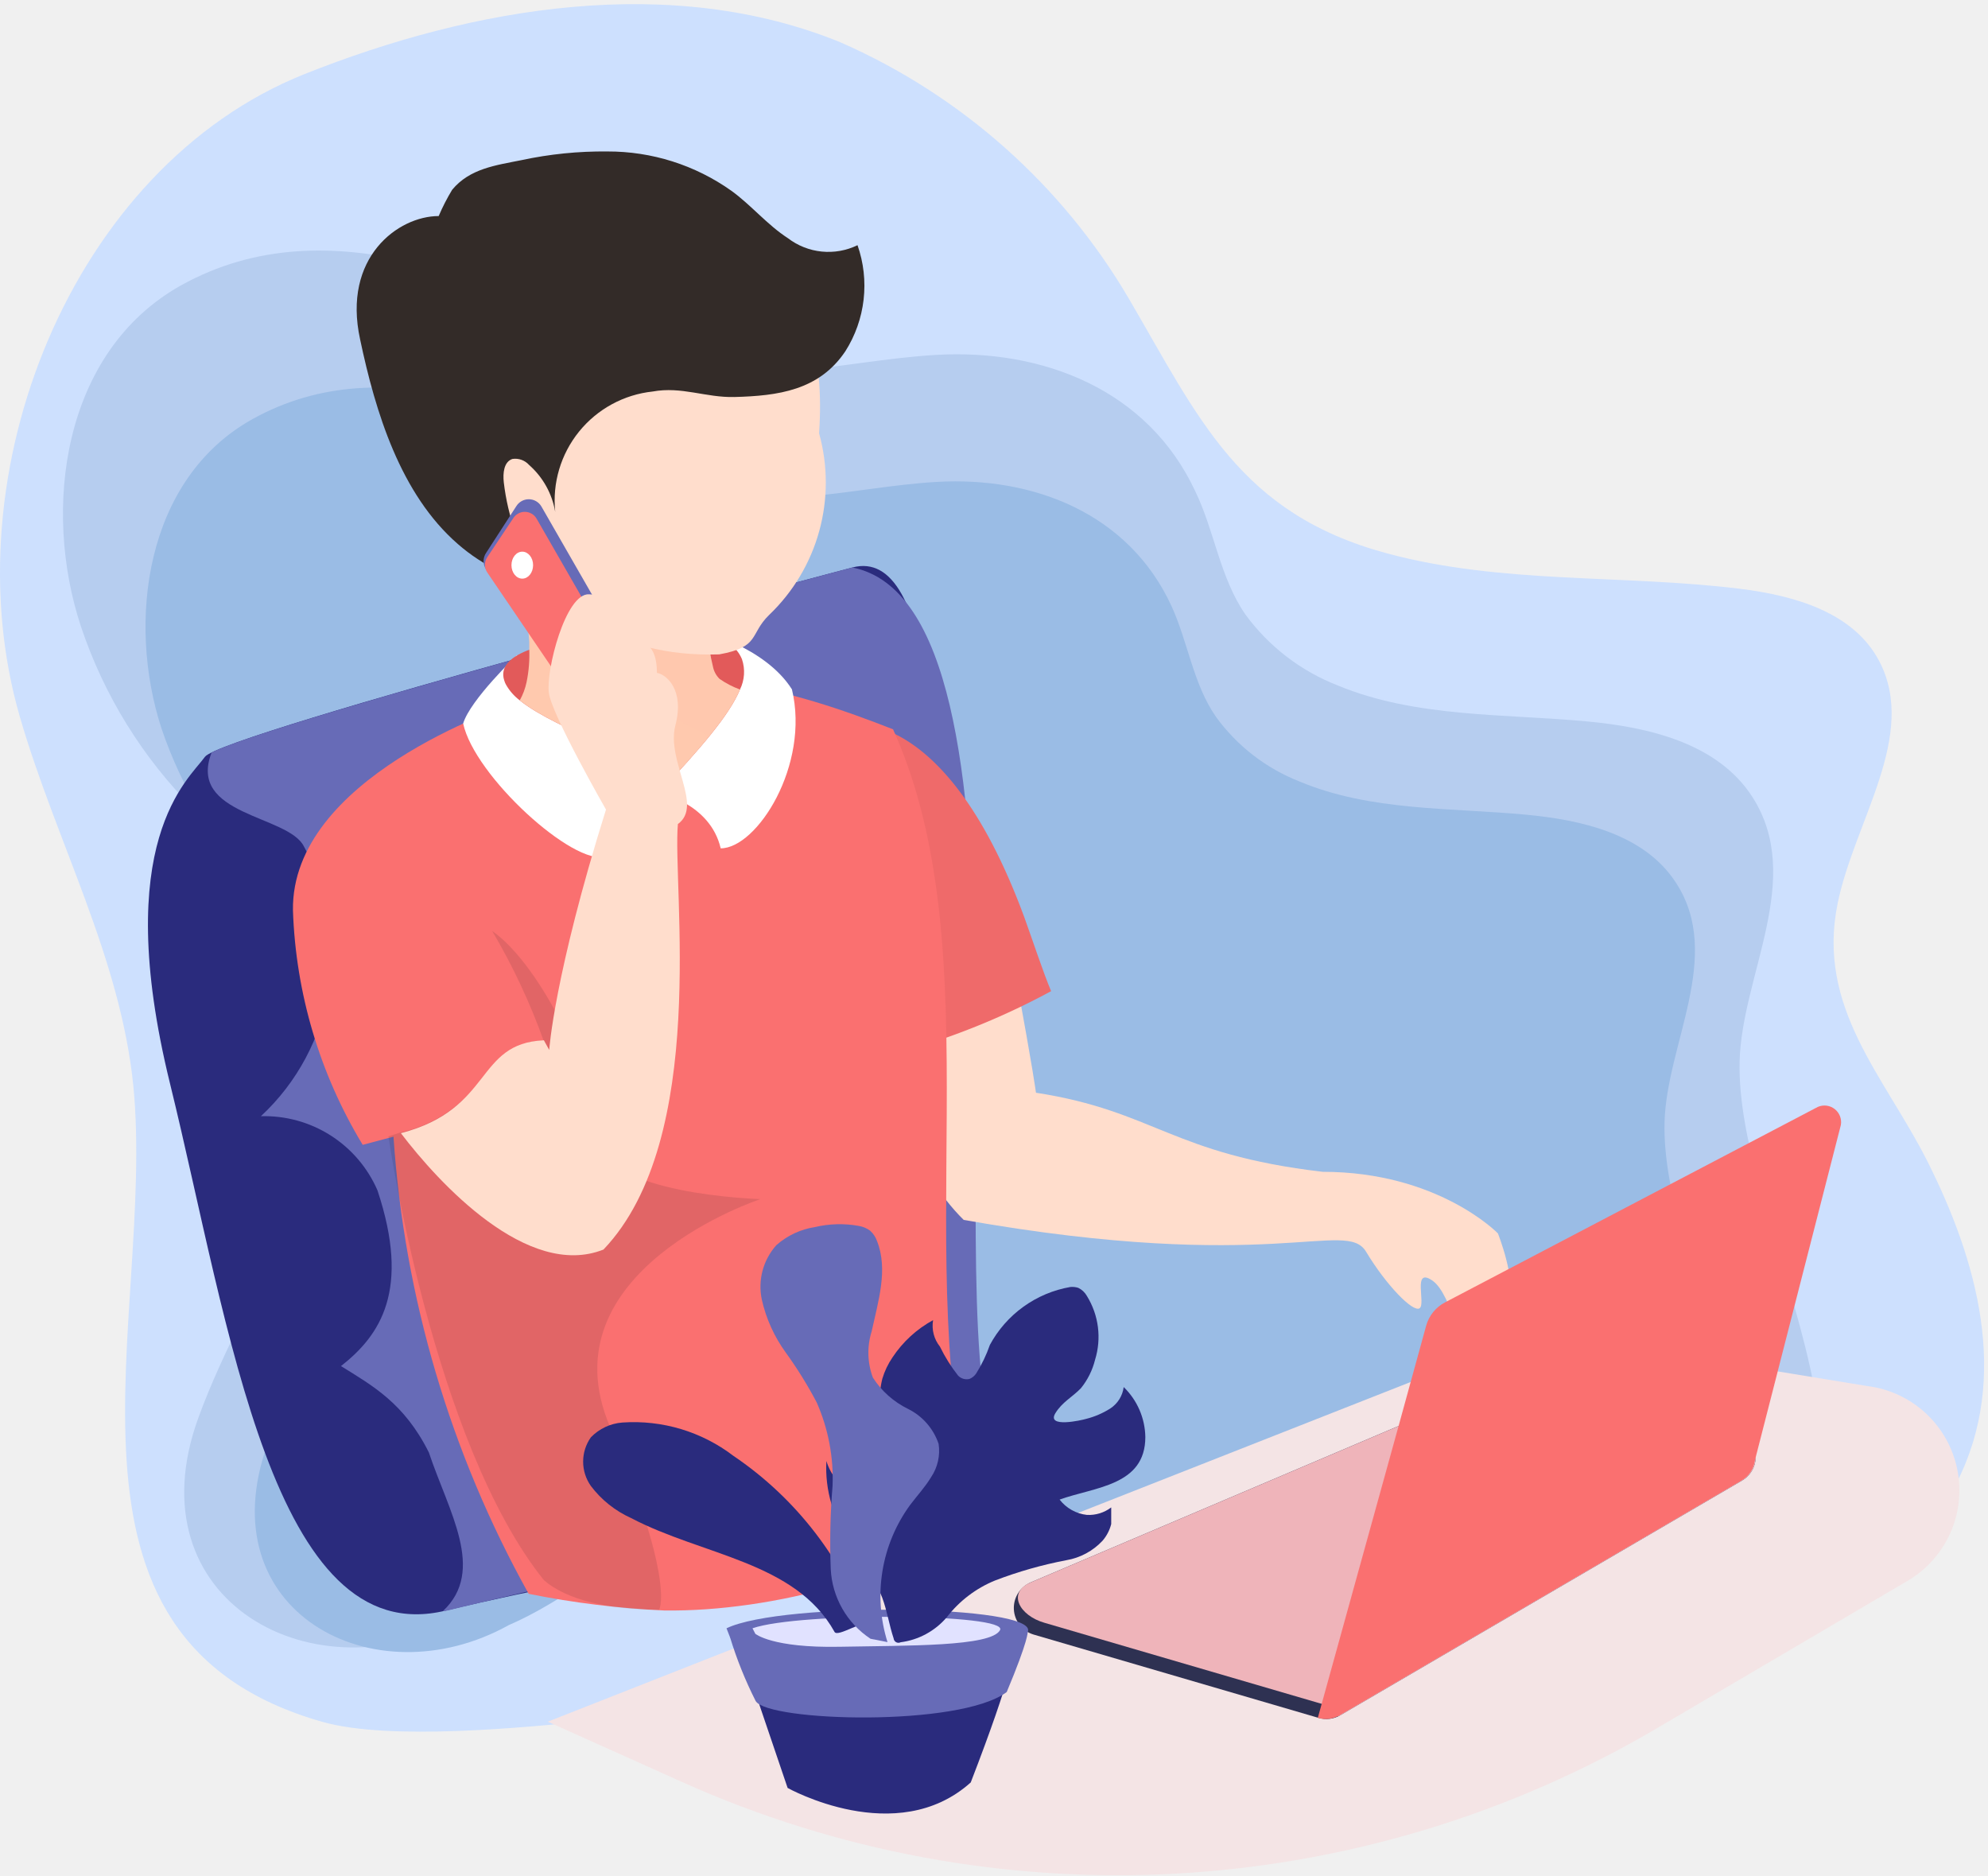
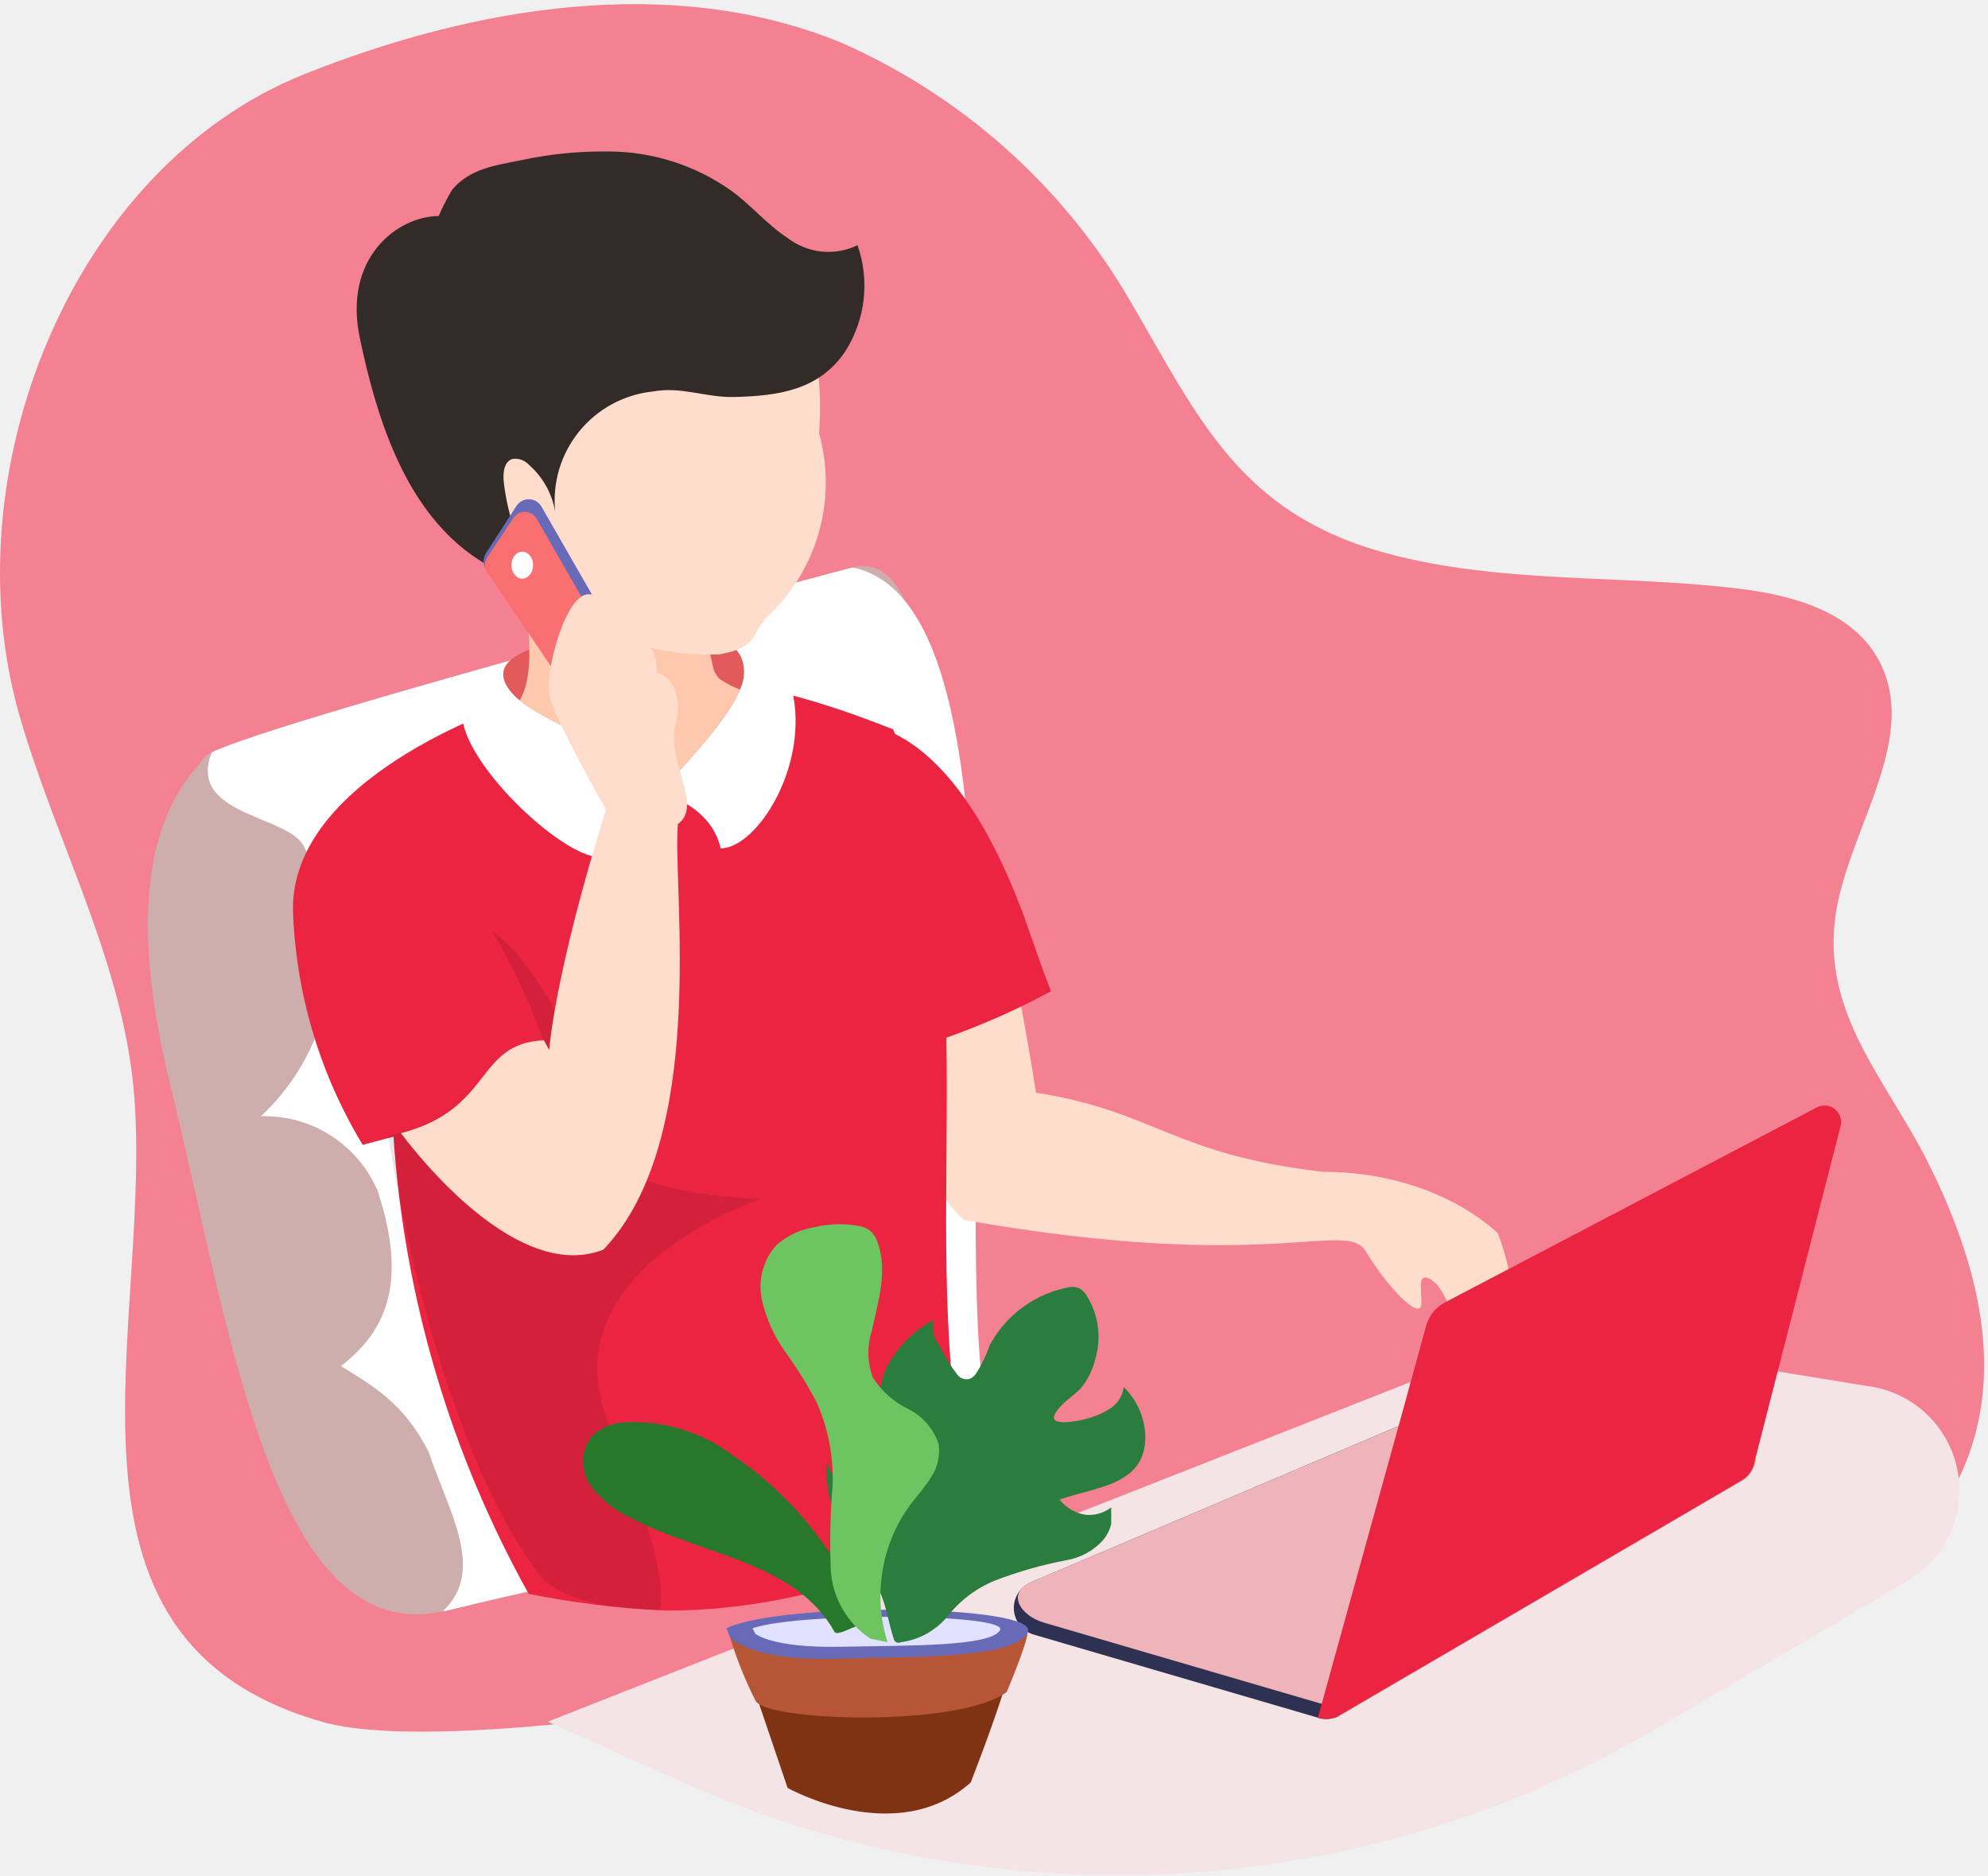
<svg xmlns="http://www.w3.org/2000/svg" width="405" height="382" viewBox="0 0 405 382" fill="none">
-   <path d="M233.093 345.702C221.595 342.895 209.737 341.855 197.925 342.616C172.389 345.193 146.853 347.839 121.316 350.45C107.141 351.908 79.4 354.655 65.665 350.755C6.08 333.799 31.752 268.957 27.174 221.31C24.563 195.027 11.37 171.322 4.045 146.023C-10.3 96.544 14.558 34.11 61.968 15.119C96.56 1.316 136.78 -5.466 171.27 8.642C195.841 19.43 216.383 37.694 229.973 60.834C244.318 85.387 252.559 104.615 282.538 112.72C305.904 119.028 330.525 116.993 354.501 119.944C365.421 121.3 377.596 124.658 382.853 134.696C390.754 149.821 377.833 167.185 374.374 184.005C370 205.269 383.87 219.207 392.586 236.435C402.759 256.613 409.542 280.521 398.656 301.954C393.331 311.614 385.758 319.849 376.579 325.965C340.733 351.094 295.188 352.688 253.577 348.822C246.701 348.125 239.865 347.083 233.093 345.702Z" fill="#CDE0FE" />
-   <path d="M366.67 270.143C361.55 251.084 354.055 231.822 354.394 216.289C354.801 198.655 367.722 178.985 356.971 162.3C349.85 151.278 335.64 148.124 323.432 146.971C306.475 145.378 288.433 146.225 272.562 139.646C265.023 136.718 258.48 131.693 253.707 125.165C248.518 117.637 247.433 108.209 243.533 100.138C233.901 79.383 212.468 71.04 190.73 72.295C170.891 73.448 150.883 80.197 131.79 71.719C101.268 58.154 67.355 41.197 36.834 58.154C12.654 71.719 8.584 103.733 16.486 127.607C21.179 141.668 29.087 154.441 39.58 164.911C51.314 176.747 66.032 183.123 68.644 201.368C73.154 232.907 50.534 260.885 40.394 288.863C26.829 326.167 64.133 346.515 94.655 329.559C118.394 319.385 138.742 292.254 169.263 309.211C178.657 316.706 183.914 325.523 190.086 335.663C191.133 337.909 192.858 339.77 195.017 340.987C197.176 342.203 199.661 342.713 202.125 342.445C220.879 344.209 239.972 347.126 258.794 347.736C276.021 348.279 293.622 344.955 310.579 341.801C325.636 339.02 344.491 341.801 356.971 331.627C375.623 315.993 372.877 293.238 366.67 270.143Z" fill="#B6CDEF" />
-   <path d="M350.191 277.469C345.545 260.207 338.762 242.776 339.102 228.702C339.475 212.729 351.175 194.789 341.442 179.834C334.998 169.863 322.111 167.015 310.92 165.963C295.524 164.505 279.245 165.285 264.697 159.181C257.912 156.507 252.03 151.954 247.74 146.057C243.026 139.274 242.043 130.796 238.618 123.369C229.902 104.547 210.504 97.018 190.8 98.171C172.827 99.223 154.717 105.327 137.422 97.663C109.782 85.386 79.057 70.024 51.418 85.386C29.544 97.561 25.848 126.658 32.868 148.295C37.135 160.992 44.299 172.521 53.792 181.97C64.407 192.687 77.735 198.452 80.109 214.968C84.178 243.522 63.729 268.889 54.504 294.188C42.228 328.101 76.005 346.414 103.644 331.051C125.145 321.827 143.56 297.139 171.199 312.637C179.677 319.419 184.459 327.423 190.054 336.613C191.005 338.649 192.569 340.336 194.528 341.437C196.487 342.538 198.741 342.998 200.974 342.751C217.931 344.345 235.226 346.991 252.285 347.533C267.885 348.042 283.824 345.024 299.152 342.175C312.717 339.665 329.674 342.175 341.17 332.883C358.296 318.978 355.821 298.224 350.191 277.469Z" fill="#9ABCE5" />
-   <path d="M173.645 115.603C173.645 115.603 45.081 149.516 41.758 154.162C38.434 158.808 22.495 171.322 34.636 220.733C46.777 270.144 55.56 336.613 90.762 328.101C125.963 319.589 179.953 312.026 180.8 304.905C181.648 297.783 207.117 106.65 173.645 115.603Z" fill="#2A2B7D" />
-   <path d="M173.646 115.603C173.646 115.603 57.02 146.429 43.115 153.28C38.096 166.167 58.681 165.997 61.903 172.407C66.799 181.229 68.597 191.438 67.011 201.402C65.425 211.367 60.546 220.513 53.154 227.38C58.165 227.236 63.105 228.597 67.336 231.286C71.568 233.976 74.896 237.872 76.893 242.471C83.675 262.819 77.469 272.009 69.466 278.283C75.841 282.251 82.353 285.811 87.372 295.884C91.374 307.889 99.038 319.928 90.254 328.169H90.729C125.897 319.623 207.22 302.293 203.659 296.053C189.891 271.466 214.138 123.572 173.646 115.603Z" fill="#676BB7" />
-   <path d="M313.201 271.365L111.589 350.721L138.923 362.998C170.534 377.188 205.087 383.59 239.684 381.666C274.28 379.742 307.911 369.549 337.754 351.942L388.623 322.031C392.475 319.765 395.52 316.349 397.332 312.264C399.144 308.179 399.632 303.63 398.727 299.253C397.822 294.877 395.569 290.894 392.285 287.863C389.001 284.832 384.851 282.905 380.417 282.353L313.201 271.365Z" fill="#F4E4E5" />
-   <path d="M170.658 177.155C170.658 177.155 199.349 157.044 207.081 199.775C210.472 217.986 211.048 222.598 211.048 222.598C235.33 226.362 238.654 235.112 269.447 238.707C293.016 238.707 305.157 251.254 305.157 251.254C305.157 251.254 308.921 260.682 307.361 265.057C306.729 266.415 305.785 267.605 304.607 268.53C303.428 269.455 302.048 270.089 300.579 270.381C300.671 272.174 300.235 273.955 299.324 275.502C297.967 276.96 295.932 263.667 291.795 260.852C287.658 258.037 290.54 265.667 289.184 266.515C287.827 267.363 282.401 261.801 278.298 254.985C274.194 248.168 259.34 259.631 196.33 248.508C176.389 228.94 170.658 177.155 170.658 177.155Z" fill="url(#paint0_linear)" />
-   <path d="M214.135 201.911C212.507 198.045 210.438 191.738 208.675 186.854C191.718 140.834 170.658 147.719 170.658 147.719C173.82 170.092 178.741 192.181 185.376 213.781C195.35 210.839 204.989 206.861 214.135 201.911Z" fill="#EF6A6A" />
-   <path d="M198.69 308.669C186.379 320.674 157.248 328.406 135.273 328.067C126.009 327.641 116.792 326.507 107.701 324.676C91.76 296.048 82.356 264.245 80.164 231.551L73.89 233.213C65.144 218.775 60.251 202.334 59.681 185.463C59.274 158.638 101.8 144.191 105.565 142.937C136.086 132.424 162.301 140.868 181.937 148.566C202.624 194.315 184.819 257.969 198.69 308.669Z" fill="#FA7070" />
-   <g style="mix-blend-mode:multiply">
+   <g clip-path="url(#clip0)">
+     <path d="M233.093 345.702C221.595 342.895 209.737 341.855 197.925 342.616C172.389 345.193 146.853 347.839 121.316 350.45C107.141 351.908 79.4 354.655 65.665 350.755C6.08 333.799 31.752 268.957 27.174 221.31C24.563 195.027 11.37 171.322 4.045 146.023C-10.3 96.544 14.558 34.11 61.968 15.119C96.56 1.316 136.78 -5.466 171.27 8.642C195.841 19.43 216.383 37.694 229.973 60.834C244.318 85.387 252.559 104.615 282.538 112.72C305.904 119.028 330.525 116.993 354.501 119.944C365.421 121.3 377.596 124.658 382.853 134.696C390.754 149.821 377.833 167.185 374.374 184.005C370 205.269 383.87 219.207 392.586 236.435C402.759 256.613 409.542 280.521 398.656 301.954C393.331 311.614 385.758 319.849 376.579 325.965C340.733 351.094 295.188 352.688 253.577 348.822C246.701 348.125 239.865 347.083 233.093 345.702Z" fill="#F48192" />
+     <path d="M173.645 115.603C173.645 115.603 45.081 149.516 41.758 154.162C38.434 158.808 22.495 171.322 34.636 220.733C46.777 270.144 55.56 336.613 90.762 328.101C125.963 319.589 179.953 312.026 180.8 304.905C181.648 297.783 207.117 106.65 173.645 115.603Z" fill="#CEADAD" />
+     <path d="M173.646 115.603C173.646 115.603 57.02 146.429 43.115 153.28C38.096 166.167 58.681 165.997 61.903 172.407C66.799 181.229 68.597 191.438 67.011 201.402C65.425 211.367 60.546 220.513 53.154 227.38C58.165 227.236 63.105 228.597 67.336 231.286C71.568 233.976 74.896 237.872 76.893 242.471C83.675 262.819 77.469 272.009 69.466 278.283C75.841 282.251 82.353 285.811 87.372 295.884C91.374 307.889 99.038 319.928 90.254 328.169H90.729C125.897 319.623 207.22 302.293 203.659 296.053C189.891 271.466 214.138 123.572 173.646 115.603Z" fill="white" />
+     <path d="M313.201 271.365L111.589 350.721L138.923 362.998C170.534 377.188 205.087 383.59 239.684 381.666C274.28 379.742 307.911 369.549 337.754 351.942L388.623 322.031C392.475 319.765 395.52 316.349 397.332 312.264C399.144 308.179 399.632 303.63 398.727 299.253C397.822 294.877 395.569 290.894 392.285 287.863C389.001 284.832 384.851 282.905 380.417 282.353L313.201 271.365Z" fill="#F4E4E5" />
+     <path d="M170.658 177.155C170.658 177.155 199.349 157.044 207.081 199.775C210.472 217.986 211.048 222.598 211.048 222.598C235.33 226.362 238.654 235.112 269.447 238.707C293.016 238.707 305.157 251.254 305.157 251.254C305.157 251.254 308.921 260.682 307.361 265.057C306.729 266.415 305.785 267.605 304.607 268.53C303.428 269.455 302.048 270.089 300.579 270.381C300.671 272.174 300.235 273.955 299.324 275.502C297.967 276.96 295.932 263.667 291.795 260.852C287.658 258.037 290.54 265.667 289.184 266.515C287.827 267.363 282.401 261.801 278.298 254.985C274.194 248.168 259.34 259.631 196.33 248.508C176.389 228.94 170.658 177.155 170.658 177.155Z" fill="url(#paint0_linear)" />
+     <path d="M214.135 201.911C212.507 198.045 210.438 191.738 208.675 186.854C191.718 140.834 170.658 147.719 170.658 147.719C173.82 170.092 178.741 192.181 185.376 213.781C195.35 210.839 204.989 206.861 214.135 201.911Z" fill="#EB2441" />
+     <path d="M198.69 308.669C186.379 320.674 157.248 328.406 135.273 328.067C126.009 327.641 116.792 326.507 107.701 324.676C91.76 296.048 82.356 264.245 80.164 231.551L73.89 233.213C65.144 218.775 60.251 202.334 59.681 185.463C59.274 158.638 101.8 144.191 105.565 142.937C136.086 132.424 162.301 140.868 181.937 148.566C202.624 194.315 184.819 257.969 198.69 308.669Z" fill="#EB2441" />
    <g style="mix-blend-mode:multiply">
-       <path d="M124.266 290.628C136.916 320.437 134.677 327.254 134.27 327.932C124.096 327.932 115.415 325.931 110.803 321.896C88.149 293.646 79.128 231.484 79.128 231.484L81.638 230.67C88.088 229.26 93.804 225.547 97.712 220.225C105.105 210.763 110.769 212.052 110.769 212.052C107.982 204.264 104.461 196.758 100.256 189.635C110.43 196.757 121.417 220.157 121.824 231.755C122.231 243.353 154.923 244.269 154.923 244.269C154.923 244.269 110.701 258.818 124.266 290.628Z" fill="#E6E7E8" />
+       <g style="mix-blend-mode:multiply">
+         <g style="mix-blend-mode:multiply">
+           <path d="M124.266 290.628C136.916 320.437 134.677 327.254 134.27 327.932C124.096 327.932 115.415 325.931 110.803 321.896C88.149 293.646 79.128 231.484 79.128 231.484L81.638 230.67C88.088 229.26 93.804 225.547 97.712 220.225C105.105 210.763 110.769 212.052 110.769 212.052C107.982 204.264 104.461 196.758 100.256 189.635C110.43 196.757 121.417 220.157 121.824 231.755C122.231 243.353 154.923 244.269 154.923 244.269C154.923 244.269 110.701 258.818 124.266 290.628Z" fill="#E6E7E8" />
+         </g>
+       </g>
    </g>
-   </g>
-   <path d="M105.277 133.508C105.277 133.508 95.816 142.529 94.357 147.379C96.63 158.061 116.842 176.476 123.421 174.509C129.796 161.995 134.239 161.351 134.239 161.351L134.951 144.394L105.277 133.508Z" fill="white" />
-   <path d="M134.238 161.487C134.238 161.487 144.683 163.59 146.82 172.814C154.213 172.814 165.031 155.857 161.335 140.427C155.807 131.678 142.683 128.49 142.683 128.49L134.238 161.487Z" fill="white" />
-   <path d="M150.751 140.461C148.581 145.684 142.714 152.466 134.269 161.453C132.302 153.721 113.922 149.143 105.884 142.666C104.733 141.798 103.774 140.701 103.069 139.444C102.926 139.186 102.812 138.913 102.73 138.63C101.815 135.883 103.951 133.916 107.308 132.559L107.851 132.356C114.649 130.272 121.701 129.131 128.809 128.965C133.877 127.717 139.172 127.717 144.24 128.965C144.585 129.043 144.925 129.145 145.257 129.27C146.473 129.721 147.616 130.35 148.648 131.135C149.763 131.931 150.633 133.024 151.158 134.289C151.843 136.319 151.697 138.538 150.751 140.461Z" fill="#E25A5A" />
-   <path d="M150.755 140.461C148.585 145.684 142.718 152.467 134.273 161.453C132.306 153.721 113.926 149.143 105.888 142.666C106.54 141.501 107.009 140.242 107.279 138.935C107.738 136.705 107.92 134.427 107.821 132.153C107.821 131.644 107.821 131.135 107.821 130.66C107.075 118.113 97.478 104.276 111.891 104.141C123.051 104.555 134.025 107.123 144.21 111.703C143.904 117.442 143.904 123.192 144.21 128.931C144.335 131.219 144.675 133.49 145.227 135.714C145.403 136.692 145.876 137.592 146.584 138.291C147.875 139.192 149.277 139.921 150.755 140.461Z" fill="#FFC9AE" />
-   <g style="mix-blend-mode:multiply" opacity="0.3">
+     <path d="M105.277 133.508C105.277 133.508 95.816 142.529 94.357 147.379C96.63 158.061 116.842 176.476 123.421 174.509C129.796 161.995 134.239 161.351 134.239 161.351L134.951 144.394L105.277 133.508Z" fill="white" />
+     <path d="M134.238 161.487C134.238 161.487 144.683 163.59 146.82 172.814C154.213 172.814 165.031 155.857 161.335 140.427C155.807 131.678 142.683 128.49 142.683 128.49L134.238 161.487Z" fill="white" />
+     <path d="M150.751 140.461C148.581 145.684 142.714 152.466 134.269 161.453C132.302 153.721 113.922 149.143 105.884 142.666C104.733 141.798 103.774 140.701 103.069 139.444C102.926 139.186 102.812 138.913 102.73 138.63C101.815 135.883 103.951 133.916 107.308 132.559L107.851 132.356C114.649 130.272 121.701 129.131 128.809 128.965C133.877 127.717 139.172 127.717 144.24 128.965C144.585 129.043 144.925 129.145 145.257 129.27C146.473 129.721 147.616 130.35 148.648 131.135C149.763 131.931 150.633 133.024 151.158 134.289C151.843 136.319 151.697 138.538 150.751 140.461Z" fill="#E25A5A" />
+     <path d="M150.755 140.461C148.585 145.684 142.718 152.467 134.273 161.453C132.306 153.721 113.926 149.143 105.888 142.666C106.54 141.501 107.009 140.242 107.279 138.935C107.738 136.705 107.92 134.427 107.821 132.153C107.821 131.644 107.821 131.135 107.821 130.66C107.075 118.113 97.478 104.276 111.891 104.141C123.051 104.555 134.025 107.123 144.21 111.703C143.904 117.442 143.904 123.192 144.21 128.931C144.335 131.219 144.675 133.49 145.227 135.714C145.403 136.692 145.876 137.592 146.584 138.291C147.875 139.192 149.277 139.921 150.755 140.461Z" fill="#FFC9AE" />
    <g style="mix-blend-mode:multiply" opacity="0.3">
      <g style="mix-blend-mode:multiply" opacity="0.3">
        <g style="mix-blend-mode:multiply" opacity="0.3">
-           <path d="M144.551 149.957C147.044 147.103 149.133 143.919 150.757 140.495C149.273 139.923 147.871 139.159 146.586 138.223C145.878 137.524 145.404 136.624 145.229 135.646C144.677 133.422 144.337 131.151 144.212 128.863C143.905 123.125 143.905 117.374 144.212 111.635C134.004 107.109 123.019 104.599 111.859 104.242C110.63 104.087 109.382 104.211 108.208 104.604C107.034 104.997 105.963 105.65 105.076 106.514C108.501 128.422 125.831 141.106 144.551 149.957Z" fill="#EF9D78" />
+           <g style="mix-blend-mode:multiply" opacity="0.3">
+             <g style="mix-blend-mode:multiply" opacity="0.3">
+               <path d="M144.551 149.957C147.044 147.103 149.133 143.919 150.757 140.495C149.273 139.923 147.871 139.159 146.586 138.223C145.878 137.524 145.404 136.624 145.229 135.646C144.677 133.422 144.337 131.151 144.212 128.863C143.905 123.125 143.905 117.374 144.212 111.635C134.004 107.109 123.019 104.599 111.859 104.242C110.63 104.087 109.382 104.211 108.208 104.604C107.034 104.997 105.963 105.65 105.076 106.514C108.501 128.422 125.831 141.106 144.551 149.957Z" fill="#EF9D78" />
+             </g>
+           </g>
        </g>
      </g>
    </g>
+     <path d="M166.865 88.269C168.68 94.779 168.692 101.66 166.9 108.177C165.108 114.693 161.579 120.601 156.691 125.268C152.622 129.236 154.928 131.779 146.517 133.305C103.516 134.662 95.648 90.846 95.309 77.078C94.97 63.309 171.409 22.139 166.865 88.269Z" fill="url(#paint1_linear)" />
+     <path d="M93.271 110.821C95.846 113.073 98.722 114.956 101.817 116.417C104.201 117.739 106.947 118.262 109.651 117.909C105.846 111.971 103.445 105.244 102.631 98.239C102.427 96.408 102.631 94.068 104.394 93.492C105.016 93.398 105.652 93.461 106.244 93.674C106.836 93.887 107.365 94.244 107.785 94.713C110.604 97.195 112.484 100.572 113.11 104.276C112.502 98.396 114.248 92.515 117.966 87.92C121.684 83.324 127.072 80.389 132.949 79.757C138.883 78.672 143.733 81.012 149.6 80.876C158.451 80.639 166.862 79.553 172.22 71.55C174.238 68.37 175.509 64.774 175.937 61.033C176.366 57.291 175.942 53.501 174.696 49.947C172.433 51.048 169.909 51.498 167.406 51.246C164.902 50.995 162.518 50.052 160.52 48.523C156.315 45.81 152.991 41.74 148.99 38.858C141.609 33.62 132.775 30.821 123.724 30.855C117.855 30.793 111.998 31.384 106.259 32.618C101.037 33.669 95.712 34.314 92.118 38.654C91.076 40.373 90.157 42.163 89.371 44.013C81.13 44.013 69.701 52.423 73.364 69.142C76.484 83.928 81.571 100.647 93.271 110.821Z" fill="#332B28" />
+     <path d="M113.521 137.375L99.04 116.009C98.696 115.511 98.512 114.919 98.512 114.314C98.512 113.708 98.696 113.117 99.04 112.618L105.178 103.122C105.445 102.688 105.819 102.328 106.265 102.079C106.71 101.83 107.212 101.699 107.722 101.699C108.232 101.699 108.734 101.83 109.179 102.079C109.625 102.328 109.998 102.688 110.265 103.122L125.73 130.049C125.923 130.39 126.048 130.766 126.097 131.154C126.145 131.543 126.117 131.938 126.013 132.316C125.909 132.694 125.732 133.047 125.491 133.357C125.25 133.666 124.951 133.925 124.611 134.119L115.658 139.206L113.521 137.375Z" fill="#676BB7" />
+     <path d="M112.81 136.561L99.245 116.586C98.948 116.133 98.789 115.602 98.789 115.06C98.789 114.518 98.948 113.987 99.245 113.534L104.536 105.598C104.784 105.191 105.133 104.855 105.548 104.622C105.964 104.388 106.433 104.266 106.91 104.266C107.386 104.266 107.855 104.388 108.271 104.622C108.686 104.855 109.035 105.191 109.283 105.598L123.764 130.795C123.945 131.114 124.062 131.465 124.107 131.828C124.152 132.191 124.125 132.56 124.028 132.913C123.93 133.266 123.764 133.596 123.538 133.884C123.312 134.173 123.032 134.414 122.713 134.594L114.811 138.426L112.81 136.561Z" fill="#FA7070" />
+     <path d="M106.4 117.874C107.617 117.874 108.604 116.644 108.604 115.127C108.604 113.61 107.617 112.38 106.4 112.38C105.182 112.38 104.195 113.61 104.195 115.127C104.195 116.644 105.182 117.874 106.4 117.874Z" fill="white" />
+     <path d="M81.671 230.839C100.526 225.922 96.762 212.526 110.802 211.916L111.887 213.883C111.887 213.883 112.871 198.724 123.452 164.913C123.452 164.913 112.464 145.752 111.819 141.174C111.175 136.595 115.211 120.826 119.992 121.063C121.28 121.109 122.515 121.59 123.494 122.427C124.474 123.265 125.14 124.41 125.385 125.675C125.385 125.675 128.471 126.082 129.115 130.796C129.115 130.796 133.829 129.541 133.829 137.07C135.728 137.375 139.492 140.461 137.593 147.753C135.694 155.044 143.325 164.099 138.102 167.863C136.949 180.75 144.512 231.925 122.943 254.544C107.513 260.683 89.403 241.013 81.671 230.839Z" fill="url(#paint2_linear)" />
+     <path d="M357.618 297.58C357.497 298.417 357.187 299.216 356.711 299.916C356.235 300.615 355.606 301.196 354.871 301.616L273.073 349.399C272.406 349.795 271.663 350.048 270.892 350.141C270.122 350.235 269.34 350.167 268.597 349.942L210.606 332.985C209.485 332.656 208.494 331.988 207.768 331.073C207.042 330.159 206.616 329.042 206.549 327.876C206.482 326.71 206.778 325.552 207.395 324.56C208.012 323.569 208.92 322.792 209.995 322.337L285.079 290.425L303.154 282.726C304.228 282.288 305.406 282.17 306.545 282.387L353.176 291.137C354.607 291.425 355.871 292.258 356.7 293.46C357.529 294.662 357.858 296.14 357.618 297.58Z" fill="#2E3152" />
+     <path d="M357.624 297.58C357.503 298.417 357.193 299.216 356.717 299.916C356.241 300.615 355.612 301.196 354.877 301.616L273.079 349.399C271.722 350.213 272.265 347.975 270.773 347.534L212.782 330.577C207.661 329.119 205.084 324.405 210.001 322.337L285.084 290.425L303.16 282.726C304.234 282.288 305.412 282.17 306.551 282.387L353.181 291.137C354.613 291.425 355.877 292.258 356.705 293.46C357.534 294.662 357.864 296.14 357.624 297.58Z" fill="#EFB4BA" />
+     <path d="M370.343 225.481C370.904 225.239 371.52 225.154 372.126 225.234C372.732 225.314 373.305 225.556 373.784 225.935C374.263 226.314 374.632 226.815 374.85 227.386C375.068 227.956 375.128 228.575 375.023 229.177L357.49 297.579C357.369 298.417 357.059 299.215 356.583 299.915C356.107 300.614 355.478 301.196 354.743 301.615L272.945 349.398C272.278 349.794 271.535 350.047 270.764 350.141C269.993 350.234 269.212 350.166 268.469 349.941L284.95 290.39L290.546 270.042C290.826 269.04 291.307 268.105 291.96 267.294C292.613 266.484 293.424 265.815 294.344 265.328L370.343 225.481Z" fill="#EB2441" />
+     <path d="M151.672 338.344L160.455 364.219C160.455 364.219 182.634 376.665 197.76 363.1C206.441 340.65 206.611 336.241 206.611 336.241L151.672 338.344Z" fill="#803312" />
+     <path d="M148.726 333.528C150.09 337.999 151.838 342.345 153.948 346.516C156.424 350.688 195.491 351.874 205.089 344.685C209.599 333.935 209.362 332.408 209.362 332.408L148.726 333.528Z" fill="#B75637" />
+     <path d="M148.008 331.696L148.72 333.527C148.72 333.527 152.688 338.343 169.644 337.902C186.601 337.461 207.152 337.902 209.39 332.408C211.628 326.914 159.436 326.202 148.008 331.696Z" fill="#676BB7" />
+     <path d="M153.301 331.696L153.877 332.815C153.877 332.815 157.269 335.732 171.071 335.461C184.874 335.189 201.898 335.461 203.729 332.069C205.561 328.678 162.864 328.373 153.301 331.696Z" fill="#E1E2FF" />
+     <path d="M177.039 332.646C171.988 317.936 162.286 305.27 149.4 296.562C142.945 291.634 134.917 289.223 126.814 289.78C124.368 289.959 122.074 291.034 120.371 292.798C119.347 294.246 118.798 295.976 118.798 297.749C118.798 299.523 119.347 301.252 120.371 302.701C122.512 305.538 125.335 307.789 128.578 309.246C143.092 316.876 162.05 318.097 170.019 332.442C170.663 333.595 176.191 329.797 176.802 330.984" fill="#28782B" />
+     <path d="M202.708 321.963C198.825 323.548 195.432 326.134 192.873 329.457C190.481 332.259 187.133 334.072 183.479 334.544C183.337 334.617 183.179 334.653 183.019 334.651C182.859 334.648 182.702 334.607 182.561 334.53C182.421 334.453 182.301 334.343 182.213 334.21C182.125 334.076 182.071 333.923 182.055 333.764C181.139 331.017 180.732 328.135 179.715 325.422C178.12 321.434 175.974 317.69 173.339 314.298C169.787 309.486 168.024 303.585 168.354 297.613C170.185 303.65 175.781 304.972 181.004 306.77C182.462 307.278 183.106 307.719 183.445 306.159C183.327 303.657 182.716 301.202 181.648 298.936C181.071 296.901 180.495 294.866 180.054 292.797C179.651 290.841 179.39 288.857 179.274 286.863C179.102 284.849 179.262 282.821 179.749 280.86C180.211 279.316 180.909 277.851 181.818 276.519C183.914 273.349 186.755 270.741 190.092 268.923C189.929 269.869 189.969 270.839 190.209 271.768C190.448 272.698 190.883 273.566 191.483 274.315C192.501 276.408 193.74 278.386 195.179 280.216C195.474 280.527 195.846 280.753 196.257 280.873C196.668 280.992 197.104 280.999 197.519 280.894C198.075 280.668 198.548 280.277 198.876 279.775C200.021 277.954 200.954 276.009 201.657 273.976C203.317 270.898 205.654 268.238 208.491 266.193C211.328 264.149 214.592 262.775 218.037 262.174C218.585 262.12 219.139 262.177 219.664 262.344C220.41 262.702 221.026 263.283 221.428 264.005C222.617 265.926 223.381 268.079 223.667 270.32C223.954 272.56 223.757 274.836 223.09 276.994C222.565 279.115 221.581 281.094 220.207 282.793C218.444 284.624 216.375 285.608 214.984 287.914C213.187 290.932 220.275 289.338 221.292 289.033C223.02 288.593 224.669 287.884 226.176 286.931C226.924 286.445 227.557 285.802 228.032 285.046C228.506 284.291 228.81 283.441 228.923 282.556C231.681 285.23 233.266 288.889 233.331 292.73C233.331 302.7 222.954 302.904 215.866 305.481C216.537 306.347 217.375 307.07 218.33 307.606C219.286 308.142 220.339 308.48 221.428 308.601C223.207 308.694 224.961 308.153 226.379 307.075C226.379 307.075 226.379 310.195 226.379 310.466C226.061 311.717 225.457 312.878 224.616 313.857C222.662 315.949 220.077 317.343 217.257 317.825C212.294 318.769 207.425 320.154 202.708 321.963Z" fill="#2A7D3C" />
+     <path d="M177.345 333.833C174.972 332.268 173.001 330.166 171.593 327.697C170.185 325.228 169.378 322.462 169.24 319.623C169.02 313.969 169.145 308.306 169.613 302.667C169.841 296.843 168.739 291.044 166.391 285.71C164.533 282.173 162.425 278.774 160.083 275.536C157.74 272.311 156.078 268.641 155.2 264.752C154.785 262.802 154.837 260.781 155.349 258.854C155.862 256.928 156.822 255.149 158.15 253.662C160.362 251.698 163.094 250.415 166.018 249.966C168.943 249.275 171.979 249.194 174.937 249.729C175.785 249.863 176.588 250.2 177.277 250.712C177.909 251.286 178.387 252.009 178.668 252.815C180.974 258.614 178.905 265.091 177.582 271.195C176.61 274.277 176.694 277.595 177.82 280.623C179.576 283.364 182.051 285.569 184.975 286.999C187.917 288.452 190.161 291.013 191.215 294.121C191.572 296.493 191.028 298.912 189.689 300.903C188.468 302.938 186.841 304.667 185.416 306.567C182.515 310.539 180.586 315.136 179.785 319.99C178.984 324.843 179.333 329.817 180.804 334.511" fill="#6EC460" />
  </g>
-   <path d="M166.865 88.269C168.68 94.779 168.692 101.66 166.9 108.177C165.108 114.693 161.579 120.601 156.691 125.268C152.622 129.236 154.928 131.779 146.517 133.305C103.516 134.662 95.648 90.846 95.309 77.078C94.97 63.309 171.409 22.139 166.865 88.269Z" fill="url(#paint1_linear)" />
-   <path d="M93.271 110.821C95.846 113.073 98.722 114.956 101.817 116.417C104.201 117.739 106.947 118.262 109.651 117.909C105.846 111.971 103.445 105.244 102.631 98.239C102.427 96.408 102.631 94.068 104.394 93.492C105.016 93.398 105.652 93.461 106.244 93.674C106.836 93.887 107.365 94.244 107.785 94.713C110.604 97.195 112.484 100.572 113.11 104.276C112.502 98.396 114.248 92.515 117.966 87.92C121.684 83.324 127.072 80.389 132.949 79.757C138.883 78.672 143.733 81.012 149.6 80.876C158.451 80.639 166.862 79.553 172.22 71.55C174.238 68.37 175.509 64.774 175.937 61.033C176.366 57.291 175.942 53.501 174.696 49.947C172.433 51.048 169.909 51.498 167.406 51.246C164.902 50.995 162.518 50.052 160.52 48.523C156.315 45.81 152.991 41.74 148.99 38.858C141.609 33.62 132.775 30.821 123.724 30.855C117.855 30.793 111.998 31.384 106.259 32.618C101.037 33.669 95.712 34.314 92.118 38.654C91.076 40.373 90.157 42.163 89.371 44.013C81.13 44.013 69.701 52.423 73.364 69.142C76.484 83.928 81.571 100.647 93.271 110.821Z" fill="#332B28" />
-   <path d="M113.521 137.375L99.04 116.009C98.696 115.511 98.512 114.919 98.512 114.314C98.512 113.708 98.696 113.117 99.04 112.618L105.178 103.122C105.445 102.688 105.819 102.328 106.265 102.079C106.71 101.83 107.212 101.699 107.722 101.699C108.232 101.699 108.734 101.83 109.179 102.079C109.625 102.328 109.998 102.688 110.265 103.122L125.73 130.049C125.923 130.39 126.048 130.766 126.097 131.154C126.145 131.543 126.117 131.938 126.013 132.316C125.909 132.694 125.732 133.047 125.491 133.357C125.25 133.666 124.951 133.925 124.611 134.119L115.658 139.206L113.521 137.375Z" fill="#676BB7" />
-   <path d="M112.81 136.561L99.245 116.586C98.948 116.133 98.789 115.602 98.789 115.06C98.789 114.518 98.948 113.987 99.245 113.534L104.536 105.598C104.784 105.191 105.133 104.855 105.548 104.622C105.964 104.388 106.433 104.266 106.91 104.266C107.386 104.266 107.855 104.388 108.271 104.622C108.686 104.855 109.035 105.191 109.283 105.598L123.764 130.795C123.945 131.114 124.062 131.465 124.107 131.828C124.152 132.191 124.125 132.56 124.028 132.913C123.93 133.266 123.764 133.596 123.538 133.884C123.312 134.173 123.032 134.414 122.713 134.594L114.811 138.426L112.81 136.561Z" fill="#FA7070" />
-   <path d="M106.4 117.874C107.617 117.874 108.604 116.644 108.604 115.127C108.604 113.61 107.617 112.38 106.4 112.38C105.182 112.38 104.195 113.61 104.195 115.127C104.195 116.644 105.182 117.874 106.4 117.874Z" fill="white" />
-   <path d="M81.671 230.839C100.526 225.922 96.762 212.526 110.802 211.916L111.887 213.883C111.887 213.883 112.871 198.724 123.452 164.913C123.452 164.913 112.464 145.752 111.819 141.174C111.175 136.595 115.211 120.826 119.992 121.063C121.28 121.109 122.515 121.59 123.494 122.427C124.474 123.265 125.14 124.41 125.385 125.675C125.385 125.675 128.471 126.082 129.115 130.796C129.115 130.796 133.829 129.541 133.829 137.07C135.728 137.375 139.492 140.461 137.593 147.753C135.694 155.044 143.325 164.099 138.102 167.863C136.949 180.75 144.512 231.925 122.943 254.544C107.513 260.683 89.403 241.013 81.671 230.839Z" fill="url(#paint2_linear)" />
-   <path d="M357.618 297.58C357.497 298.417 357.187 299.216 356.711 299.916C356.235 300.615 355.606 301.196 354.871 301.616L273.073 349.399C272.406 349.795 271.663 350.048 270.892 350.141C270.122 350.235 269.34 350.167 268.597 349.942L210.606 332.985C209.485 332.656 208.494 331.988 207.768 331.073C207.042 330.159 206.616 329.042 206.549 327.876C206.482 326.71 206.778 325.552 207.395 324.56C208.012 323.569 208.92 322.792 209.995 322.337L285.079 290.425L303.154 282.726C304.228 282.288 305.406 282.17 306.545 282.387L353.176 291.137C354.607 291.425 355.871 292.258 356.7 293.46C357.529 294.662 357.858 296.14 357.618 297.58Z" fill="#2E3152" />
-   <path d="M357.624 297.58C357.503 298.417 357.193 299.216 356.717 299.916C356.241 300.615 355.612 301.196 354.877 301.616L273.079 349.399C271.722 350.213 272.265 347.975 270.773 347.534L212.782 330.577C207.661 329.119 205.084 324.405 210.001 322.337L285.084 290.425L303.16 282.726C304.234 282.288 305.412 282.17 306.551 282.387L353.181 291.137C354.613 291.425 355.877 292.258 356.705 293.46C357.534 294.662 357.864 296.14 357.624 297.58Z" fill="#EFB4BA" />
-   <path d="M370.343 225.481C370.904 225.239 371.52 225.154 372.126 225.234C372.732 225.314 373.305 225.556 373.784 225.935C374.263 226.314 374.632 226.815 374.85 227.386C375.068 227.956 375.128 228.575 375.023 229.177L357.49 297.579C357.369 298.417 357.059 299.215 356.583 299.915C356.107 300.614 355.478 301.196 354.743 301.615L272.945 349.398C272.278 349.794 271.535 350.047 270.764 350.141C269.993 350.234 269.212 350.166 268.469 349.941L284.95 290.39L290.546 270.042C290.826 269.04 291.307 268.105 291.96 267.294C292.613 266.484 293.424 265.815 294.344 265.328L370.343 225.481Z" fill="#FA7070" />
-   <path d="M151.672 338.344L160.455 364.219C160.455 364.219 182.634 376.665 197.76 363.1C206.441 340.65 206.611 336.241 206.611 336.241L151.672 338.344Z" fill="#2A2B7D" />
-   <path d="M148.726 333.528C150.09 337.999 151.838 342.345 153.948 346.516C156.424 350.688 195.491 351.874 205.089 344.685C209.599 333.935 209.362 332.408 209.362 332.408L148.726 333.528Z" fill="#676BB7" />
-   <path d="M148.008 331.696L148.72 333.527C148.72 333.527 152.688 338.343 169.644 337.902C186.601 337.461 207.152 337.902 209.39 332.408C211.628 326.914 159.436 326.202 148.008 331.696Z" fill="#676BB7" />
-   <path d="M153.301 331.696L153.877 332.815C153.877 332.815 157.269 335.732 171.071 335.461C184.874 335.189 201.898 335.461 203.729 332.069C205.561 328.678 162.864 328.373 153.301 331.696Z" fill="#E1E2FF" />
-   <path d="M177.039 332.646C171.988 317.936 162.286 305.27 149.4 296.562C142.945 291.634 134.917 289.223 126.814 289.78C124.368 289.959 122.074 291.034 120.371 292.798C119.347 294.246 118.798 295.976 118.798 297.749C118.798 299.523 119.347 301.252 120.371 302.701C122.512 305.538 125.335 307.789 128.578 309.246C143.092 316.876 162.05 318.097 170.019 332.442C170.663 333.595 176.191 329.797 176.802 330.984" fill="#2A2B7D" />
-   <path d="M202.708 321.963C198.825 323.548 195.432 326.134 192.873 329.457C190.481 332.259 187.133 334.072 183.479 334.544C183.337 334.617 183.179 334.653 183.019 334.651C182.859 334.648 182.702 334.607 182.561 334.53C182.421 334.453 182.301 334.343 182.213 334.21C182.125 334.076 182.071 333.923 182.055 333.764C181.139 331.017 180.732 328.135 179.715 325.422C178.12 321.434 175.974 317.69 173.339 314.298C169.787 309.486 168.024 303.585 168.354 297.613C170.185 303.65 175.781 304.972 181.004 306.77C182.462 307.278 183.106 307.719 183.445 306.159C183.327 303.657 182.716 301.202 181.648 298.936C181.071 296.901 180.495 294.866 180.054 292.797C179.651 290.841 179.39 288.857 179.274 286.863C179.102 284.849 179.262 282.821 179.749 280.86C180.211 279.316 180.909 277.851 181.818 276.519C183.914 273.349 186.755 270.741 190.092 268.923C189.929 269.869 189.969 270.839 190.209 271.768C190.448 272.698 190.883 273.566 191.483 274.315C192.501 276.408 193.74 278.386 195.179 280.216C195.474 280.527 195.846 280.753 196.257 280.873C196.668 280.992 197.104 280.999 197.519 280.894C198.075 280.668 198.548 280.277 198.876 279.775C200.021 277.954 200.954 276.009 201.657 273.976C203.317 270.898 205.654 268.238 208.491 266.193C211.328 264.149 214.592 262.775 218.037 262.174C218.585 262.12 219.139 262.177 219.664 262.344C220.41 262.702 221.026 263.283 221.428 264.005C222.617 265.926 223.381 268.079 223.667 270.32C223.954 272.56 223.757 274.836 223.09 276.994C222.565 279.115 221.581 281.094 220.207 282.793C218.444 284.624 216.375 285.608 214.984 287.914C213.187 290.932 220.275 289.338 221.292 289.033C223.02 288.593 224.669 287.884 226.176 286.931C226.924 286.445 227.557 285.802 228.032 285.046C228.506 284.291 228.81 283.441 228.923 282.556C231.681 285.23 233.266 288.889 233.331 292.73C233.331 302.7 222.954 302.904 215.866 305.481C216.537 306.347 217.375 307.07 218.33 307.606C219.286 308.142 220.339 308.48 221.428 308.601C223.207 308.694 224.961 308.153 226.379 307.075C226.379 307.075 226.379 310.195 226.379 310.466C226.061 311.717 225.457 312.878 224.616 313.857C222.662 315.949 220.077 317.343 217.257 317.825C212.294 318.769 207.425 320.154 202.708 321.963Z" fill="#2A2B7D" />
-   <path d="M177.345 333.833C174.972 332.268 173.001 330.166 171.593 327.697C170.185 325.228 169.378 322.462 169.24 319.623C169.02 313.969 169.145 308.306 169.613 302.667C169.841 296.843 168.739 291.044 166.391 285.71C164.533 282.173 162.425 278.774 160.083 275.536C157.74 272.311 156.078 268.641 155.2 264.752C154.785 262.802 154.837 260.781 155.349 258.854C155.862 256.928 156.822 255.149 158.15 253.662C160.362 251.698 163.094 250.415 166.018 249.966C168.943 249.275 171.979 249.194 174.937 249.729C175.785 249.863 176.588 250.2 177.277 250.712C177.909 251.286 178.387 252.009 178.668 252.815C180.974 258.614 178.905 265.091 177.582 271.195C176.61 274.277 176.694 277.595 177.82 280.623C179.576 283.364 182.051 285.569 184.975 286.999C187.917 288.452 190.161 291.013 191.215 294.121C191.572 296.493 191.028 298.912 189.689 300.903C188.468 302.938 186.841 304.667 185.416 306.567C182.515 310.539 180.586 315.136 179.785 319.99C178.984 324.843 179.333 329.817 180.804 334.511" fill="#676BB7" />
  <defs>
    <linearGradient id="paint0_linear" x1="11290.7" y1="21442.3" x2="16831.6" y2="21442.3" gradientUnits="userSpaceOnUse">
      <stop stop-color="#FFDDCC" />
      <stop offset="1" stop-color="#FFBC97" />
    </linearGradient>
    <linearGradient id="paint1_linear" x1="4614.02" y1="13692.7" x2="6186.84" y2="13692.7" gradientUnits="userSpaceOnUse">
      <stop stop-color="#FFDDCC" />
      <stop offset="1" stop-color="#FFBC97" />
    </linearGradient>
    <linearGradient id="paint2_linear" x1="3280.72" y1="26455.3" x2="4282.18" y2="26455.3" gradientUnits="userSpaceOnUse">
      <stop stop-color="#FFDDCC" />
      <stop offset="1" stop-color="#FFBC97" />
    </linearGradient>
+     <clipPath id="clip0">
+       <rect width="405" height="382" fill="white" />
+     </clipPath>
  </defs>
</svg>
